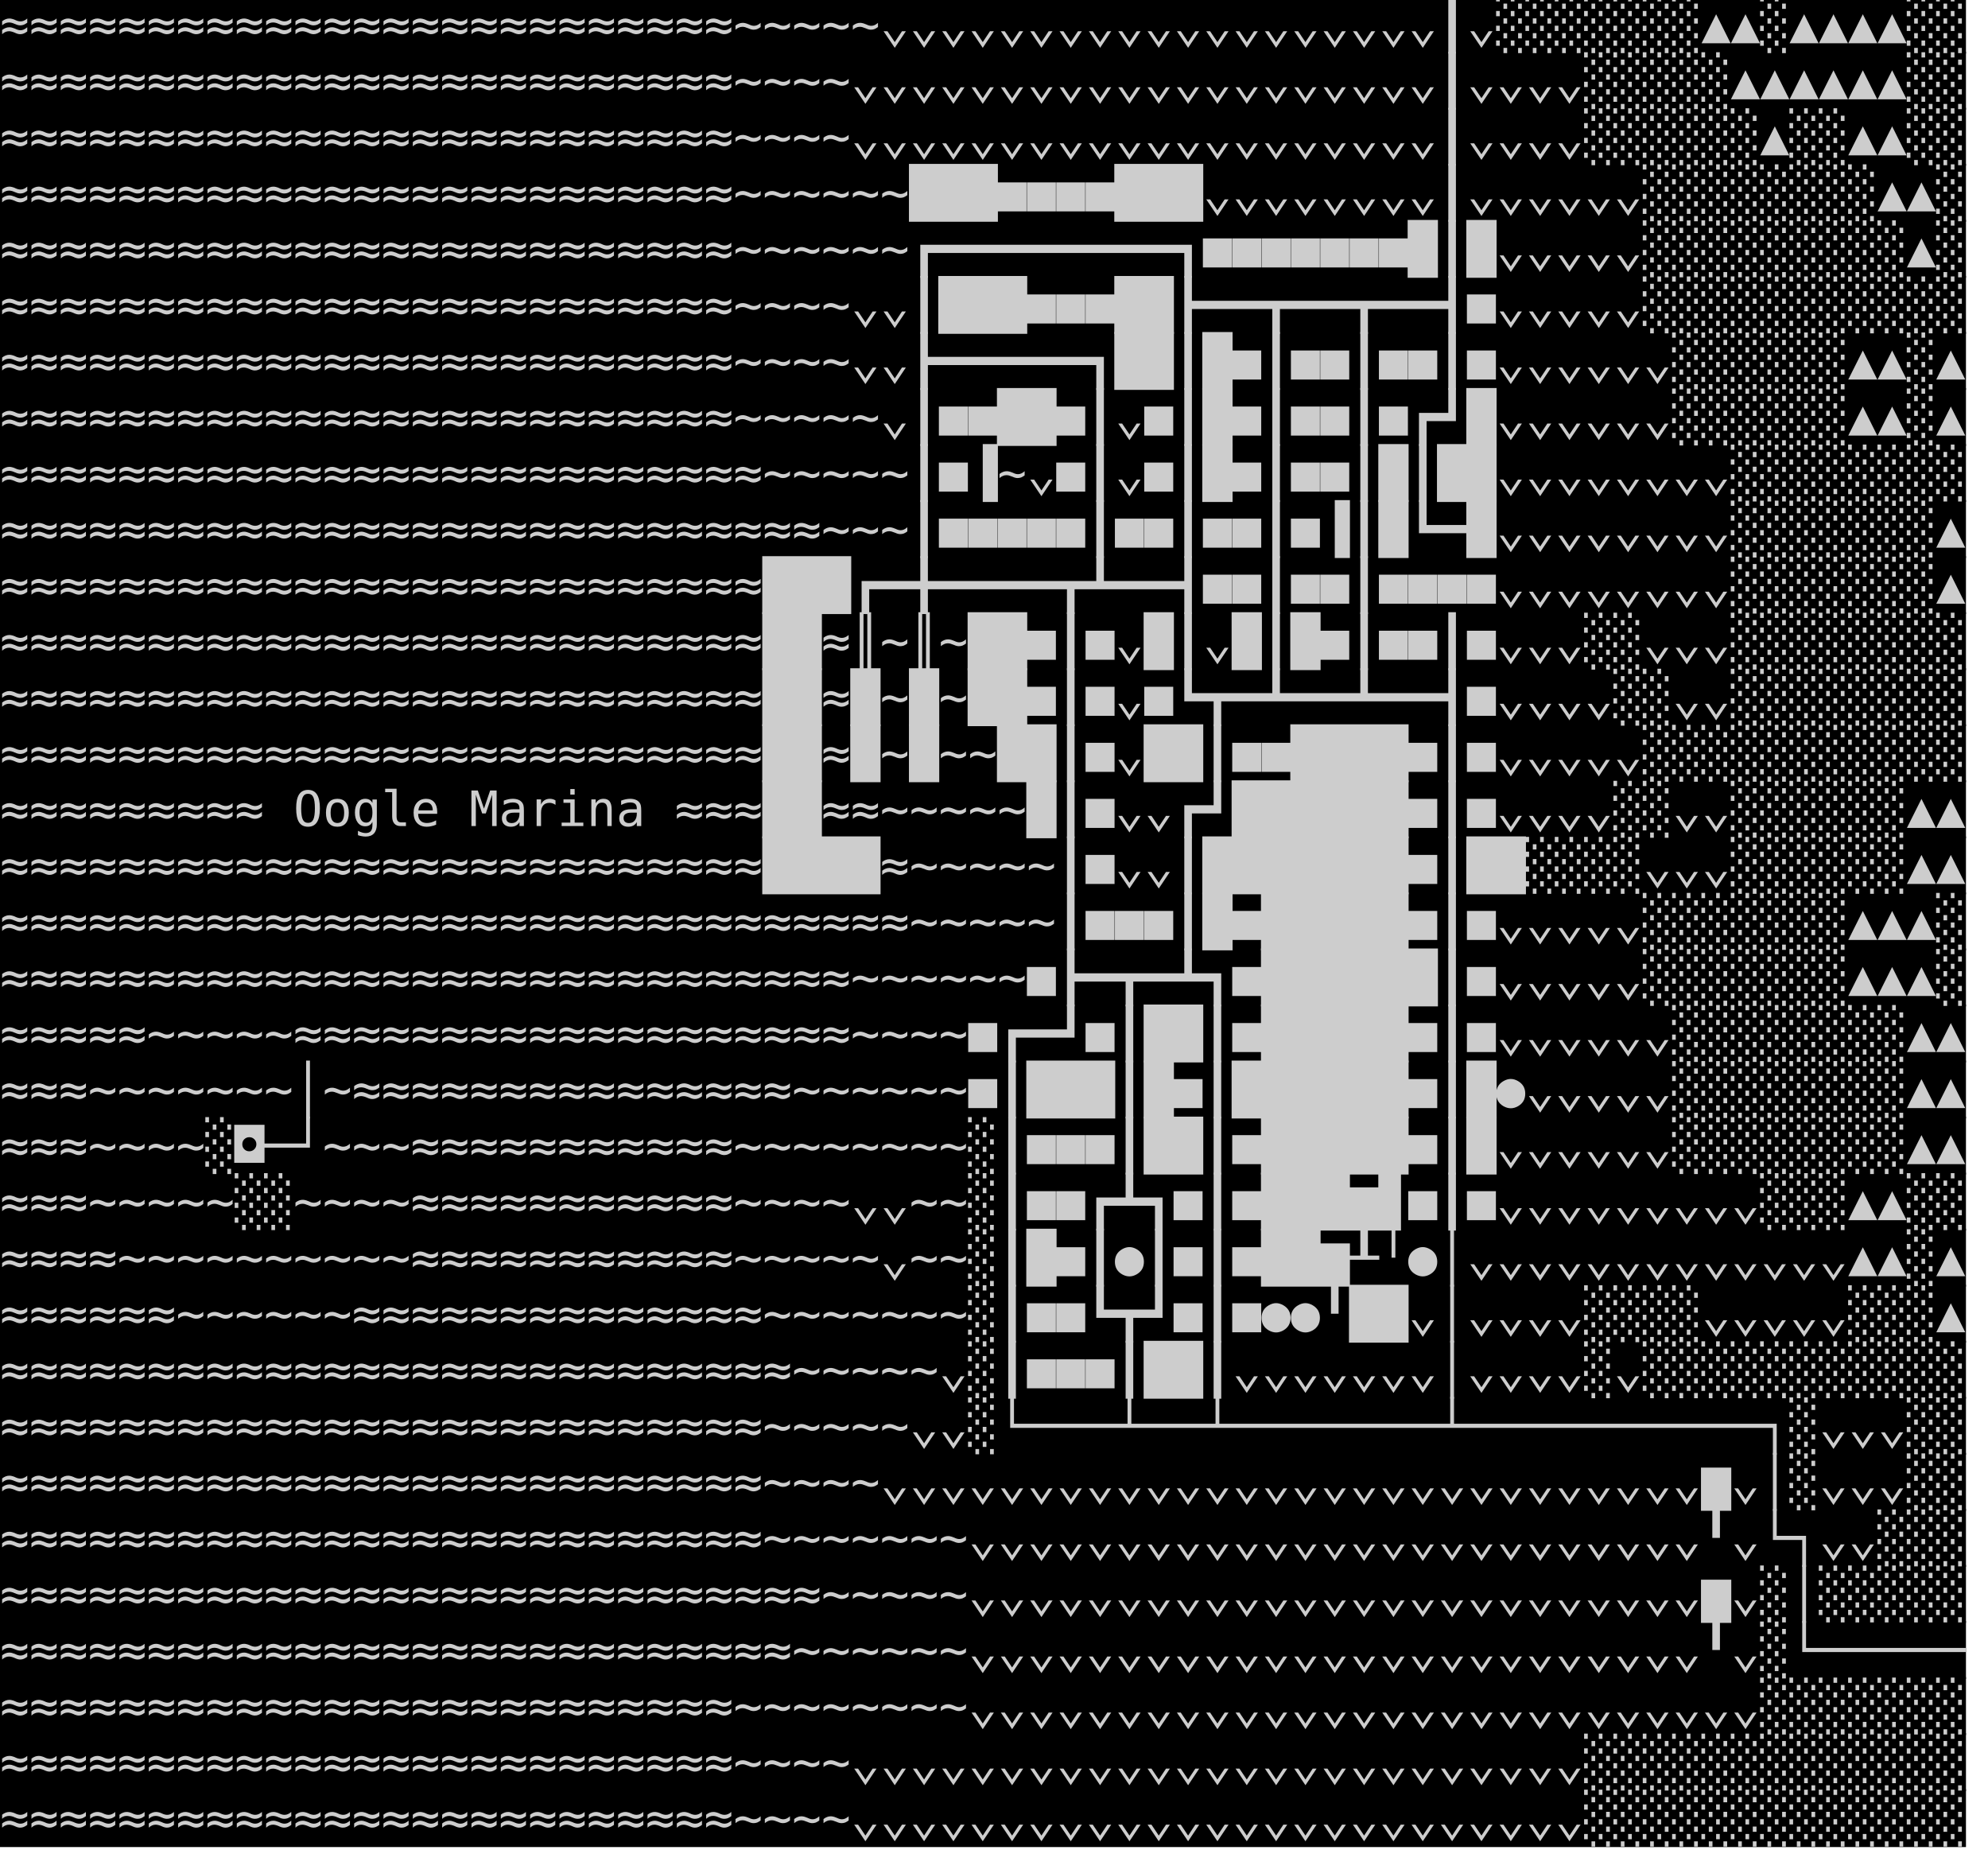
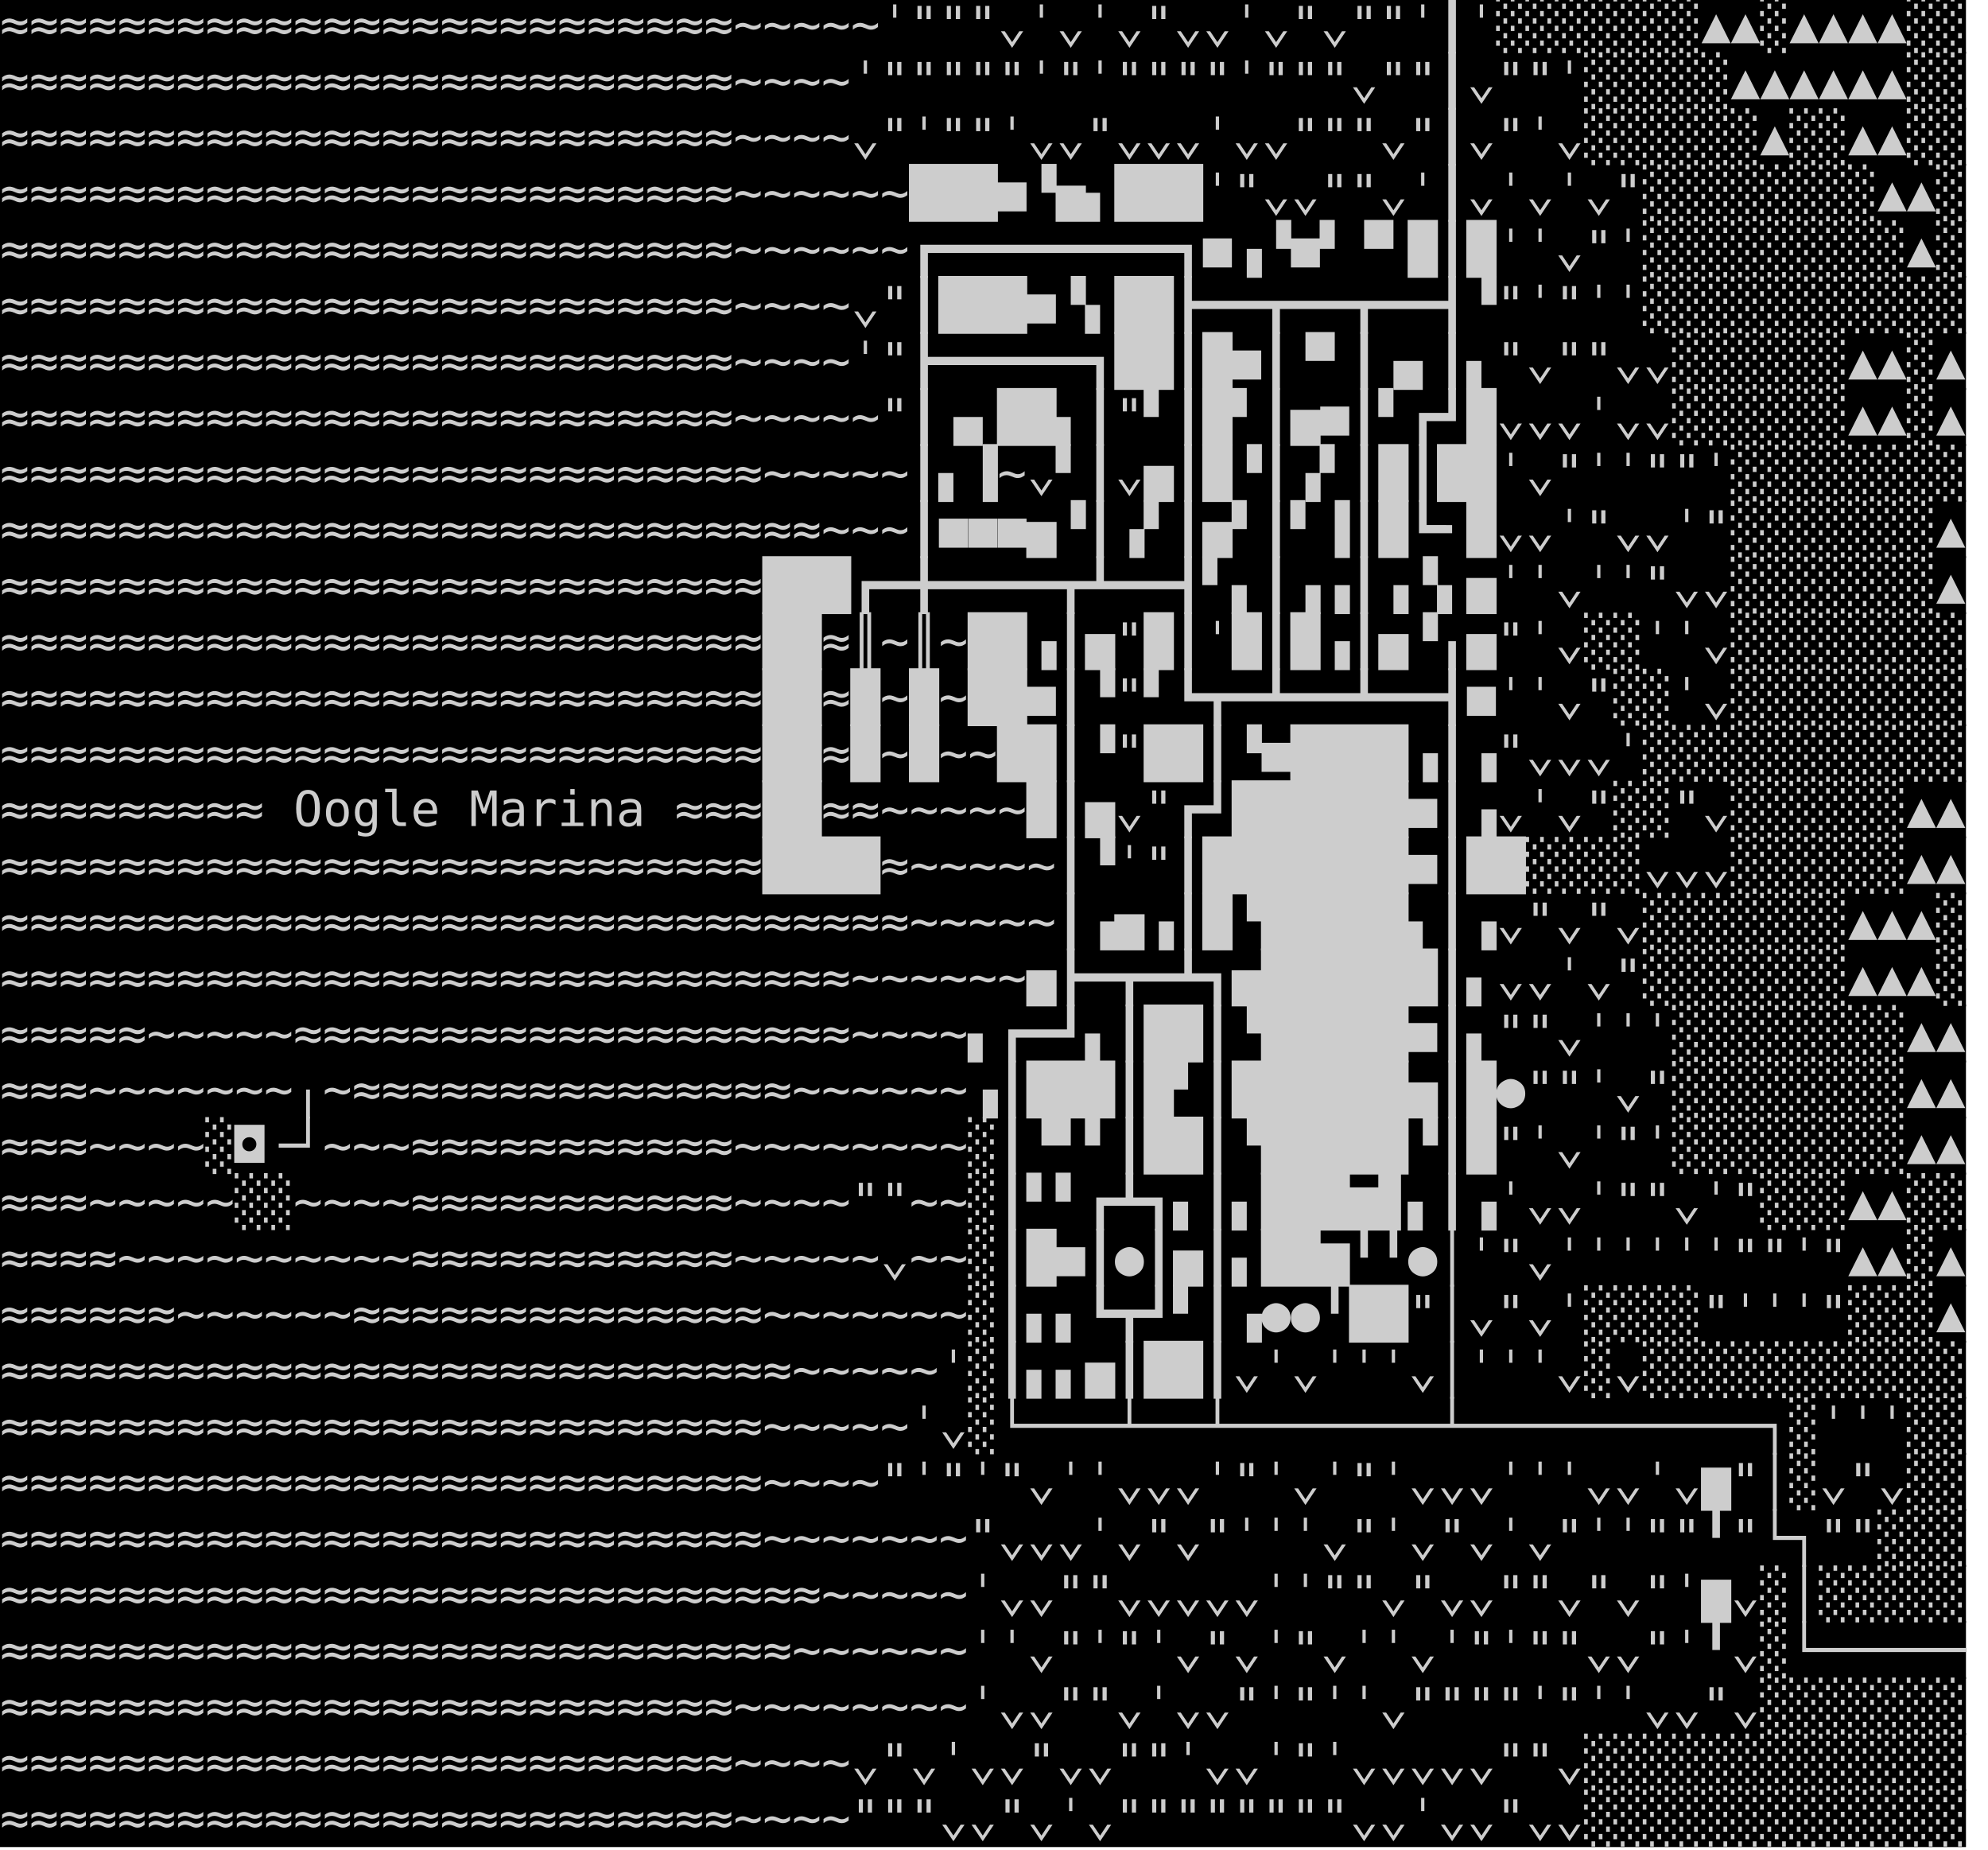
<svg xmlns="http://www.w3.org/2000/svg" version="1.1" width="408.0px" height="379.5px" viewBox="0 0 408.0 379.5" style="letter-spacing:0em;font-size:10px;font-family:'DejaVu Sans Mono';stroke:none">
  <text y="8.5" x="0.0" style="fill:#000000">███████████████████████████████████████████████████████████████████</text>
█<text y="20.0" x="0.0" style="fill:#000000">███████████████████████████████████████████████████████████████████</text>
█<text y="31.5" x="0.0" style="fill:#000000">███████████████████████████████████████████████████████████████████</text>
█<text y="43.0" x="0.0" style="fill:#000000">███████████████████████████████████████████████████████████████████</text>
█<text y="54.5" x="0.0" style="fill:#000000">███████████████████████████████████████████████████████████████████</text>
█<text y="66.0" x="0.0" style="fill:#000000">███████████████████████████████████████████████████████████████████</text>
█<text y="77.5" x="0.0" style="fill:#000000">███████████████████████████████████████████████████████████████████</text>
█<text y="89.0" x="0.0" style="fill:#000000">███████████████████████████████████████████████████████████████████</text>
█<text y="100.5" x="0.0" style="fill:#000000">███████████████████████████████████████████████████████████████████</text>
█<text y="112.0" x="0.0" style="fill:#000000">███████████████████████████████████████████████████████████████████</text>
█<text y="123.5" x="0.0" style="fill:#000000">███████████████████████████████████████████████████████████████████</text>
█<text y="135.0" x="0.0" style="fill:#000000">███████████████████████████████████████████████████████████████████</text>
█<text y="146.5" x="0.0" style="fill:#000000">███████████████████████████████████████████████████████████████████</text>
█<text y="158.0" x="0.0" style="fill:#000000">███████████████████████████████████████████████████████████████████</text>
█<text y="169.5" x="0.0" style="fill:#000000">███████████████████████████████████████████████████████████████████</text>
█<text y="181.0" x="0.0" style="fill:#000000">███████████████████████████████████████████████████████████████████</text>
█<text y="192.5" x="0.0" style="fill:#000000">███████████████████████████████████████████████████████████████████</text>
█<text y="204.0" x="0.0" style="fill:#000000">███████████████████████████████████████████████████████████████████</text>
█<text y="215.5" x="0.0" style="fill:#000000">███████████████████████████████████████████████████████████████████</text>
█<text y="227.0" x="0.0" style="fill:#000000">███████████████████████████████████████████████████████████████████</text>
█<text y="238.5" x="0.0" style="fill:#000000">███████████████████████████████████████████████████████████████████</text>
█<text y="250.0" x="0.0" style="fill:#000000">███████████████████████████████████████████████████████████████████</text>
█<text y="261.5" x="0.0" style="fill:#000000">███████████████████████████████████████████████████████████████████</text>
█<text y="273.0" x="0.0" style="fill:#000000">███████████████████████████████████████████████████████████████████</text>
█<text y="284.5" x="0.0" style="fill:#000000">███████████████████████████████████████████████████████████████████</text>
█<text y="296.0" x="0.0" style="fill:#000000">███████████████████████████████████████████████████████████████████</text>
█<text y="307.5" x="0.0" style="fill:#000000">███████████████████████████████████████████████████████████████████</text>
█<text y="319.0" x="0.0" style="fill:#000000">███████████████████████████████████████████████████████████████████</text>
█<text y="330.5" x="0.0" style="fill:#000000">███████████████████████████████████████████████████████████████████</text>
█<text y="342.0" x="0.0" style="fill:#000000">███████████████████████████████████████████████████████████████████</text>
█<text y="353.5" x="0.0" style="fill:#000000">███████████████████████████████████████████████████████████████████</text>
█<text y="365.0" x="0.0" style="fill:#000000">███████████████████████████████████████████████████████████████████</text>
█<text y="376.5" x="0.0" style="fill:#000000">███████████████████████████████████████████████████████████████████</text>
- █<text y="8.5" x="0.0" style="fill:#cdcdcd">≈≈≈≈≈≈≈≈≈≈≈≈≈≈≈≈≈≈≈≈≈≈≈≈≈~~~~~⌄⌄⌄⌄⌄⌄⌄⌄⌄⌄⌄⌄⌄⌄⌄⌄⌄⌄⌄┃⌄░░░░░░░▲▲░▲▲▲▲░░</text>
- ░<text y="20.0" x="0.0" style="fill:#cdcdcd">≈≈≈≈≈≈≈≈≈≈≈≈≈≈≈≈≈≈≈≈≈≈≈≈≈~~~~⌄⌄⌄⌄⌄⌄⌄⌄⌄⌄⌄⌄⌄⌄⌄⌄⌄⌄⌄⌄┃⌄⌄⌄⌄░░░░░▲▲▲▲▲▲░░</text>
- ░<text y="31.5" x="0.0" style="fill:#cdcdcd">≈≈≈≈≈≈≈≈≈≈≈≈≈≈≈≈≈≈≈≈≈≈≈≈≈~~~~⌄⌄⌄⌄⌄⌄⌄⌄⌄⌄⌄⌄⌄⌄⌄⌄⌄⌄⌄⌄┃⌄⌄⌄⌄░░░░░░▲░░▲▲░░</text>
- ░<text y="43.0" x="0.0" style="fill:#cdcdcd">≈≈≈≈≈≈≈≈≈≈≈≈≈≈≈≈≈≈≈≈≈≈≈≈≈~~~~~~███■■■■███⌄⌄⌄⌄⌄⌄⌄⌄┃⌄⌄⌄⌄⌄⌄░░░░░░░░▲▲░</text>
- ░<text y="54.5" x="0.0" style="fill:#cdcdcd">≈≈≈≈≈≈≈≈≈≈≈≈≈≈≈≈≈≈≈≈≈≈≈≈≈~~~~~~┏━━━━━━━━┓■■■■■■■█┃█⌄⌄⌄⌄⌄░░░░░░░░░▲░</text>
- ░<text y="66.0" x="0.0" style="fill:#cdcdcd">≈≈≈≈≈≈≈≈≈≈≈≈≈≈≈≈≈≈≈≈≈≈≈≈≈~~~~⌄⌄┃███■■■██┣━━┳━━┳━━┫■⌄⌄⌄⌄⌄░░░░░░░░░░░</text>
- ░<text y="77.5" x="0.0" style="fill:#cdcdcd">≈≈≈≈≈≈≈≈≈≈≈≈≈≈≈≈≈≈≈≈≈≈≈≈≈~~~~⌄⌄┣━━━━━┓██┃█■┃■■┃■■┃■⌄⌄⌄⌄⌄⌄░░░░░░▲▲░▲</text>
- ▲<text y="89.0" x="0.0" style="fill:#cdcdcd">≈≈≈≈≈≈≈≈≈≈≈≈≈≈≈≈≈≈≈≈≈≈≈≈≈~~~~~⌄┃■■██■┃⌄■┃█■┃■■┃■┏┛█⌄⌄⌄⌄⌄⌄░░░░░░▲▲░▲</text>
- ▲<text y="100.5" x="0.0" style="fill:#cdcdcd">≈≈≈≈≈≈≈≈≈≈≈≈≈≈≈≈≈≈≈≈≈≈≈≈≈≈~~~~~┃■▐~⌄■┃⌄■┃█■┃■■┃█┃██⌄⌄⌄⌄⌄⌄⌄⌄░░░░░░░░</text>
- ░<text y="112.0" x="0.0" style="fill:#cdcdcd">≈≈≈≈≈≈≈≈≈≈≈≈≈≈≈≈≈≈≈≈≈≈≈≈≈≈≈≈~~~┃■■■■■┃■■┃■■┃■▐┃█┗━█⌄⌄⌄⌄⌄⌄⌄⌄░░░░░░░▲</text>
- ▲<text y="123.5" x="0.0" style="fill:#cdcdcd">≈≈≈≈≈≈≈≈≈≈≈≈≈≈≈≈≈≈≈≈≈≈≈≈≈≈███┏━╋━━━━┳┻━━┫■■┃■■┃■■■■⌄⌄⌄⌄⌄⌄⌄⌄░░░░░░░▲</text>
- ▲<text y="135.0" x="0.0" style="fill:#cdcdcd">≈≈≈≈≈≈≈≈≈≈≈≈≈≈≈≈≈≈≈≈≈≈≈≈≈≈██≈║~║~██■┃■⌄█┃⌄█┃█■┃■■┃■⌄⌄⌄░░⌄⌄⌄░░░░░░░░</text>
- ▲<text y="146.5" x="0.0" style="fill:#cdcdcd">≈≈≈≈≈≈≈≈≈≈≈≈≈≈≈≈≈≈≈≈≈≈≈≈≈≈██≈█~█~██■┃■⌄■┗┳━┻━━┻━━┫■⌄⌄⌄⌄░░⌄⌄░░░░░░░░</text>
- ░<text y="158.0" x="0.0" style="fill:#cdcdcd">≈≈≈≈≈≈≈≈≈≈≈≈≈≈≈≈≈≈≈≈≈≈≈≈≈≈██≈█~█~~██┃■⌄██┃■■████■┃■⌄⌄⌄⌄⌄░░░░░░░░░░░</text>
- ░<text y="169.5" x="0.0" style="fill:#cdcdcd">≈≈≈≈≈≈≈≈≈ Oogle Marina ≈≈≈██≈≈~~~~~█┃■⌄⌄┏┛██████■┃■⌄⌄⌄⌄░░⌄⌄░░░░░░▲▲</text>
- ▲<text y="181.0" x="0.0" style="fill:#cdcdcd">≈≈≈≈≈≈≈≈≈≈≈≈≈≈≈≈≈≈≈≈≈≈≈≈≈≈████≈~~~~~┃■⌄⌄┃███████■┃██░░░░⌄⌄⌄░░░░░░▲▲</text>
- ▲<text y="192.5" x="0.0" style="fill:#cdcdcd">≈≈≈≈≈≈≈≈≈≈≈≈≈≈≈≈≈≈≈≈≈≈≈≈≈≈≈≈≈≈≈~~~~~┃■■■┃█■█████■┃■⌄⌄⌄⌄⌄░░░░░░░▲▲▲░</text>
- ░<text y="204.0" x="0.0" style="fill:#cdcdcd">≈≈≈≈≈≈≈≈≈≈≈≈≈≈≈≈≈≈≈≈≈≈≈≈≈≈≈≈≈~~~~~~■┣━┳━┻┓■██████┃■⌄⌄⌄⌄⌄░░░░░░░▲▲▲░</text>
- ░<text y="215.5" x="0.0" style="fill:#cdcdcd">≈≈≈≈≈~~~~~≈≈≈≈≈≈≈≈≈≈≈≈≈≈≈≈≈≈≈~~~~■┏━┛■┃██┃■█████■┃■⌄⌄⌄⌄⌄⌄░░░░░░░░▲▲</text>
- ▲<text y="227.0" x="0.0" style="fill:#cdcdcd">≈≈≈~~~~~~~│~≈≈≈≈≈≈≈≈≈≈≈≈≈≈≈~~~~~~■┃███┃█■┃██████■┃█●⌄⌄⌄⌄⌄░░░░░░░░▲▲</text>
- ▲<text y="238.5" x="0.0" style="fill:#cdcdcd">≈≈≈~~~~░◘─┘~~~≈≈≈≈≈≈≈≈≈≈≈~~~~~~~~░┃■■■┃██┃■█████■┃█⌄⌄⌄⌄⌄⌄░░░░░░░░▲▲</text>
- ▲<text y="250.0" x="0.0" style="fill:#cdcdcd">≈≈≈~~~~~░░~~~~≈≈≈≈≈≈≈≈≈≈≈~~~~⌄⌄~~░┃■■┏┻┓■┃■███▆▊■┃■⌄⌄⌄⌄⌄⌄⌄⌄⌄░░░▲▲░░</text>
- ░<text y="261.5" x="0.0" style="fill:#cdcdcd">≈≈≈≈~~~~~~~~~~≈≈≈≈≈≈≈≈≈≈≈~~~~~⌄~~░┃█■┃●┃■┃■██▆┸╵●│⌄⌄⌄⌄⌄⌄⌄⌄⌄⌄⌄⌄⌄▲▲░▲</text>
- ▲<text y="273.0" x="0.0" style="fill:#cdcdcd">≈≈≈≈≈≈~~~~~~≈≈≈≈≈≈≈≈≈≈≈≈≈≈~~~~~~~░┃■■┗┳┛■┃■●●╹██⌄│⌄⌄⌄⌄░░░░⌄⌄⌄⌄⌄░░░▲</text>
- ▲<text y="284.5" x="0.0" style="fill:#cdcdcd">≈≈≈≈≈≈≈≈≈≈≈≈≈≈≈≈≈≈≈≈≈≈≈≈≈≈≈~~~~~⌄░┃■■■┃██┃⌄⌄⌄⌄⌄⌄⌄│⌄⌄⌄⌄░⌄░░░░░░░░░░░</text>
- ░<text y="296.0" x="0.0" style="fill:#cdcdcd">≈≈≈≈≈≈≈≈≈≈≈≈≈≈≈≈≈≈≈≈≈≈≈≈≈≈~~~~~⌄⌄░└───┴──┴───────┴──────────┐░⌄⌄⌄░░</text>
- ░<text y="307.5" x="0.0" style="fill:#cdcdcd">≈≈≈≈≈≈≈≈≈≈≈≈≈≈≈≈≈≈≈≈≈≈≈≈≈≈~~~~⌄⌄⌄⌄⌄⌄⌄⌄⌄⌄⌄⌄⌄⌄⌄⌄⌄⌄⌄⌄⌄⌄⌄⌄⌄⌄⌄⌄▆⌄│░⌄⌄⌄░░</text>
- ░<text y="319.0" x="0.0" style="fill:#cdcdcd">≈≈≈≈≈≈≈≈≈≈≈≈≈≈≈≈≈≈≈≈≈≈≈≈≈≈~~~~~~~⌄⌄⌄⌄⌄⌄⌄⌄⌄⌄⌄⌄⌄⌄⌄⌄⌄⌄⌄⌄⌄⌄⌄⌄⌄╹⌄└┐⌄⌄░░░</text>
- ░<text y="330.5" x="0.0" style="fill:#cdcdcd">≈≈≈≈≈≈≈≈≈≈≈≈≈≈≈≈≈≈≈≈≈≈≈≈≈≈≈≈~~~~~⌄⌄⌄⌄⌄⌄⌄⌄⌄⌄⌄⌄⌄⌄⌄⌄⌄⌄⌄⌄⌄⌄⌄⌄⌄▆⌄░│░░░░░</text>
- ░<text y="342.0" x="0.0" style="fill:#cdcdcd">≈≈≈≈≈≈≈≈≈≈≈≈≈≈≈≈≈≈≈≈≈≈≈≈≈≈≈~~~~~~⌄⌄⌄⌄⌄⌄⌄⌄⌄⌄⌄⌄⌄⌄⌄⌄⌄⌄⌄⌄⌄⌄⌄⌄⌄╹⌄░└─────</text>
- ─<text y="353.5" x="0.0" style="fill:#cdcdcd">≈≈≈≈≈≈≈≈≈≈≈≈≈≈≈≈≈≈≈≈≈≈≈≈≈~~~~~~~~⌄⌄⌄⌄⌄⌄⌄⌄⌄⌄⌄⌄⌄⌄⌄⌄⌄⌄⌄⌄⌄⌄⌄⌄⌄⌄⌄░░░░░░░</text>
- ░<text y="365.0" x="0.0" style="fill:#cdcdcd">≈≈≈≈≈≈≈≈≈≈≈≈≈≈≈≈≈≈≈≈≈≈≈≈≈~~~~⌄⌄⌄⌄⌄⌄⌄⌄⌄⌄⌄⌄⌄⌄⌄⌄⌄⌄⌄⌄⌄⌄⌄⌄⌄░░░░░░░░░░░░░</text>
- ░<text y="376.5" x="0.0" style="fill:#cdcdcd">≈≈≈≈≈≈≈≈≈≈≈≈≈≈≈≈≈≈≈≈≈≈≈≈≈~~~~⌄⌄⌄⌄⌄⌄⌄⌄⌄⌄⌄⌄⌄⌄⌄⌄⌄⌄⌄⌄⌄⌄⌄⌄⌄░░░░░░░░░░░░░</text>
+ █<text y="8.5" x="0.0" style="fill:#cdcdcd">≈≈≈≈≈≈≈≈≈≈≈≈≈≈≈≈≈≈≈≈≈≈≈≈≈~~~~~ˈ"""⌄ˈ⌄ˈ⌄"⌄⌄ˈ⌄"⌄""ˈ┃ˈ░░░░░░░▲▲░▲▲▲▲░░</text>
+ ░<text y="20.0" x="0.0" style="fill:#cdcdcd">≈≈≈≈≈≈≈≈≈≈≈≈≈≈≈≈≈≈≈≈≈≈≈≈≈~~~~ˈ"""""ˈ"ˈ""""ˈ"""⌄""┃⌄""ˈ░░░░░▲▲▲▲▲▲░░</text>
+ ░<text y="31.5" x="0.0" style="fill:#cdcdcd">≈≈≈≈≈≈≈≈≈≈≈≈≈≈≈≈≈≈≈≈≈≈≈≈≈~~~~⌄"ˈ""ˈ⌄⌄"⌄⌄⌄ˈ⌄⌄"""⌄"┃⌄"ˈ⌄░░░░░░▲░░▲▲░░</text>
+ ░<text y="43.0" x="0.0" style="fill:#cdcdcd">≈≈≈≈≈≈≈≈≈≈≈≈≈≈≈≈≈≈≈≈≈≈≈≈≈~~~~~~███■▝▅▖███ˈ"⌄⌄""⌄ˈ┃⌄ˈ⌄ˈ⌄"░░░░░░░░▲▲░</text>
+ ░<text y="54.5" x="0.0" style="fill:#cdcdcd">≈≈≈≈≈≈≈≈≈≈≈≈≈≈≈≈≈≈≈≈≈≈≈≈≈~~~~~~┏━━━━━━━━┓■▗▝■▘▝▘█┃█ˈˈ⌄"ˈ░░░░░░░░░▲░</text>
+ ░<text y="66.0" x="0.0" style="fill:#cdcdcd">≈≈≈≈≈≈≈≈≈≈≈≈≈≈≈≈≈≈≈≈≈≈≈≈≈~~~~⌄"┃███■▝▖██┣━━┳━━┳━━┫▝"ˈ"ˈˈ░░░░░░░░░░░</text>
+ ░<text y="77.5" x="0.0" style="fill:#cdcdcd">≈≈≈≈≈≈≈≈≈≈≈≈≈≈≈≈≈≈≈≈≈≈≈≈≈~~~~ˈ"┣━━━━━┓██┃█■┃▝▘┃▗▖┃▖"⌄""⌄⌄░░░░░░▲▲░▲</text>
+ ▲<text y="89.0" x="0.0" style="fill:#cdcdcd">≈≈≈≈≈≈≈≈≈≈≈≈≈≈≈≈≈≈≈≈≈≈≈≈≈~~~~~"┃▗▖██▖┃"▘┃█▘┃▅■┃▘┏┛█⌄⌄⌄ˈ⌄⌄░░░░░░▲▲░▲</text>
+ ▲<text y="100.5" x="0.0" style="fill:#cdcdcd">≈≈≈≈≈≈≈≈≈≈≈≈≈≈≈≈≈≈≈≈≈≈≈≈≈≈~~~~~┃▖▐~⌄▘┃⌄▅┃█▝┃▗▘┃█┃██ˈ⌄"ˈˈ""ˈ░░░░░░░░</text>
+ ░<text y="112.0" x="0.0" style="fill:#cdcdcd">≈≈≈≈≈≈≈≈≈≈≈≈≈≈≈≈≈≈≈≈≈≈≈≈≈≈≈≈~~~┃■■■▅▝┃▗▘┃▅▘┃▘▐┃█┗╸█⌄⌄ˈ"⌄⌄ˈ"░░░░░░░▲</text>
+ ▲<text y="123.5" x="0.0" style="fill:#cdcdcd">≈≈≈≈≈≈≈≈≈≈≈≈≈≈≈≈≈≈≈≈≈≈≈≈≈≈███┏━╋━━━━┳┻━━┫▘▖┃▗▗┃▗▝▖▅ˈˈ⌄ˈˈ"⌄⌄░░░░░░░▲</text>
+ ▲<text y="135.0" x="0.0" style="fill:#cdcdcd">≈≈≈≈≈≈≈≈≈≈≈≈≈≈≈≈≈≈≈≈≈≈≈≈≈≈██≈║~║~██▗┃▅"█┃ˈ█┃█▗┃▅▝╻▅"ˈ⌄░░ˈˈ⌄░░░░░░░░</text>
+ ▲<text y="146.5" x="0.0" style="fill:#cdcdcd">≈≈≈≈≈≈≈≈≈≈≈≈≈≈≈≈≈≈≈≈≈≈≈≈≈≈██≈█~█~██■┃▝"▘┗┳━┻━━┻━━┫■ˈˈ⌄"░░ˈ⌄░░░░░░░░</text>
+ ░<text y="158.0" x="0.0" style="fill:#cdcdcd">≈≈≈≈≈≈≈≈≈≈≈≈≈≈≈≈≈≈≈≈≈≈≈≈≈≈██≈█~█~~██┃▝"██┃▝■████▗┃▗"⌄⌄⌄ˈ░░░░░░░░░░░</text>
+ ░<text y="169.5" x="0.0" style="fill:#cdcdcd">≈≈≈≈≈≈≈≈≈ Oogle Marina ≈≈≈██≈≈~~~~~█┃▅⌄"┏┛██████■┃▗⌄ˈ⌄"░░"⌄░░░░░░▲▲</text>
+ ▲<text y="181.0" x="0.0" style="fill:#cdcdcd">≈≈≈≈≈≈≈≈≈≈≈≈≈≈≈≈≈≈≈≈≈≈≈≈≈≈████≈~~~~~┃▝ˈ"┃███████■┃██░░░░⌄⌄⌄░░░░░░▲▲</text>
+ ▲<text y="192.5" x="0.0" style="fill:#cdcdcd">≈≈≈≈≈≈≈≈≈≈≈≈≈≈≈≈≈≈≈≈≈≈≈≈≈≈≈≈≈≈≈~~~~~┃▗▅▗┃█▝█████▖┃▗⌄"⌄"⌄░░░░░░░▲▲▲░</text>
+ ░<text y="204.0" x="0.0" style="fill:#cdcdcd">≈≈≈≈≈≈≈≈≈≈≈≈≈≈≈≈≈≈≈≈≈≈≈≈≈≈≈≈≈~~~~~~▅┣━┳━┻┓▅██████┃▖⌄⌄ˈ⌄"░░░░░░░▲▲▲░</text>
+ ░<text y="215.5" x="0.0" style="fill:#cdcdcd">≈≈≈≈≈~~~~~≈≈≈≈≈≈≈≈≈≈≈≈≈≈≈≈≈≈≈~~~~▖┏━┛▖┃██┃▝█████■┃▖""⌄ˈˈˈ░░░░░░░░▲▲</text>
+ ▲<text y="227.0" x="0.0" style="fill:#cdcdcd">≈≈≈~~~~~~~╷~≈≈≈≈≈≈≈≈≈≈≈≈≈≈≈~~~~~~▗┃███┃█▘┃██████▅┃█●""ˈ⌄"░░░░░░░░▲▲</text>
+ ▲<text y="238.5" x="0.0" style="fill:#cdcdcd">≈≈≈~~~~░◘╶┘~~~≈≈≈≈≈≈≈≈≈≈≈~~~~~~~~░┃▝▘▘┃██┃▝█████▝┃█"ˈ⌄ˈ"ˈ░░░░░░░░▲▲</text>
+ ▲<text y="250.0" x="0.0" style="fill:#cdcdcd">≈≈≈~~~~~░░~~~~≈≈≈≈≈≈≈≈≈≈≈~~~~""~~░┃▘▘┏┻┓▖┃▖███▆▊▖┃▗ˈ⌄⌄ˈ""⌄ˈ"░░░▲▲░░</text>
+ ░<text y="261.5" x="0.0" style="fill:#cdcdcd">≈≈≈≈~~~~~~~~~~≈≈≈≈≈≈≈≈≈≈≈~~~~~⌄~~░┃█■┃●┃▅┃▖██▆╹╹●│ˈ"⌄ˈˈˈˈˈˈ""ˈ"▲▲░▲</text>
+ ▲<text y="273.0" x="0.0" style="fill:#cdcdcd">≈≈≈≈≈≈~~~~~~≈≈≈≈≈≈≈≈≈≈≈≈≈≈~~~~~~~░┃▖▖┗┳┛▘┃▗●●╹██"│⌄"⌄ˈ░░░░"ˈˈˈ"░░░▲</text>
+ ▲<text y="284.5" x="0.0" style="fill:#cdcdcd">≈≈≈≈≈≈≈≈≈≈≈≈≈≈≈≈≈≈≈≈≈≈≈≈≈≈≈~~~~~ˈ░┃▖▖▅┃██┃⌄ˈ⌄ˈˈˈ⌄│ˈˈˈ⌄░⌄░░░░░░░░░░░</text>
+ ░<text y="296.0" x="0.0" style="fill:#cdcdcd">≈≈≈≈≈≈≈≈≈≈≈≈≈≈≈≈≈≈≈≈≈≈≈≈≈≈~~~~~ˈ⌄░└───┴──┴───────┴──────────┐░ˈˈˈ░░</text>
+ ░<text y="307.5" x="0.0" style="fill:#cdcdcd">≈≈≈≈≈≈≈≈≈≈≈≈≈≈≈≈≈≈≈≈≈≈≈≈≈≈~~~~"ˈ"ˈ"⌄ˈˈ⌄⌄⌄ˈ"ˈ⌄ˈ"ˈ⌄⌄⌄ˈˈˈ⌄⌄ˈ⌄▆"│░⌄"⌄░░</text>
+ ░<text y="319.0" x="0.0" style="fill:#cdcdcd">≈≈≈≈≈≈≈≈≈≈≈≈≈≈≈≈≈≈≈≈≈≈≈≈≈≈~~~~~~~"⌄⌄⌄ˈ⌄"⌄"ˈˈˈ⌄"ˈ⌄"⌄ˈ⌄"ˈˈ""╹"└┐""░░░</text>
+ ░<text y="330.5" x="0.0" style="fill:#cdcdcd">≈≈≈≈≈≈≈≈≈≈≈≈≈≈≈≈≈≈≈≈≈≈≈≈≈≈≈≈~~~~~ˈ⌄⌄""⌄⌄⌄⌄⌄ˈˈ""⌄"⌄⌄""⌄"⌄"ˈ▆⌄░│░░░░░</text>
+ ░<text y="342.0" x="0.0" style="fill:#cdcdcd">≈≈≈≈≈≈≈≈≈≈≈≈≈≈≈≈≈≈≈≈≈≈≈≈≈≈≈~~~~~~ˈˈ⌄"ˈ"ˈ⌄"⌄ˈ"⌄ˈˈ⌄ˈ"ˈ""⌄⌄"ˈ╹⌄░└─────</text>
+ ─<text y="353.5" x="0.0" style="fill:#cdcdcd">≈≈≈≈≈≈≈≈≈≈≈≈≈≈≈≈≈≈≈≈≈≈≈≈≈~~~~~~~~ˈ⌄⌄""⌄ˈ⌄⌄"ˈ"ˈˈ⌄""""ˈ"ˈˈ⌄⌄"⌄░░░░░░░</text>
+ ░<text y="365.0" x="0.0" style="fill:#cdcdcd">≈≈≈≈≈≈≈≈≈≈≈≈≈≈≈≈≈≈≈≈≈≈≈≈≈~~~~⌄"⌄ˈ⌄⌄"⌄⌄""ˈ⌄⌄ˈ"ˈ⌄⌄⌄⌄⌄""⌄░░░░░░░░░░░░░</text>
+ ░<text y="376.5" x="0.0" style="fill:#cdcdcd">≈≈≈≈≈≈≈≈≈≈≈≈≈≈≈≈≈≈≈≈≈≈≈≈≈~~~~"""⌄⌄"⌄ˈ⌄""""""""⌄⌄ˈ⌄⌄"⌄⌄░░░░░░░░░░░░░</text>
░</svg>
